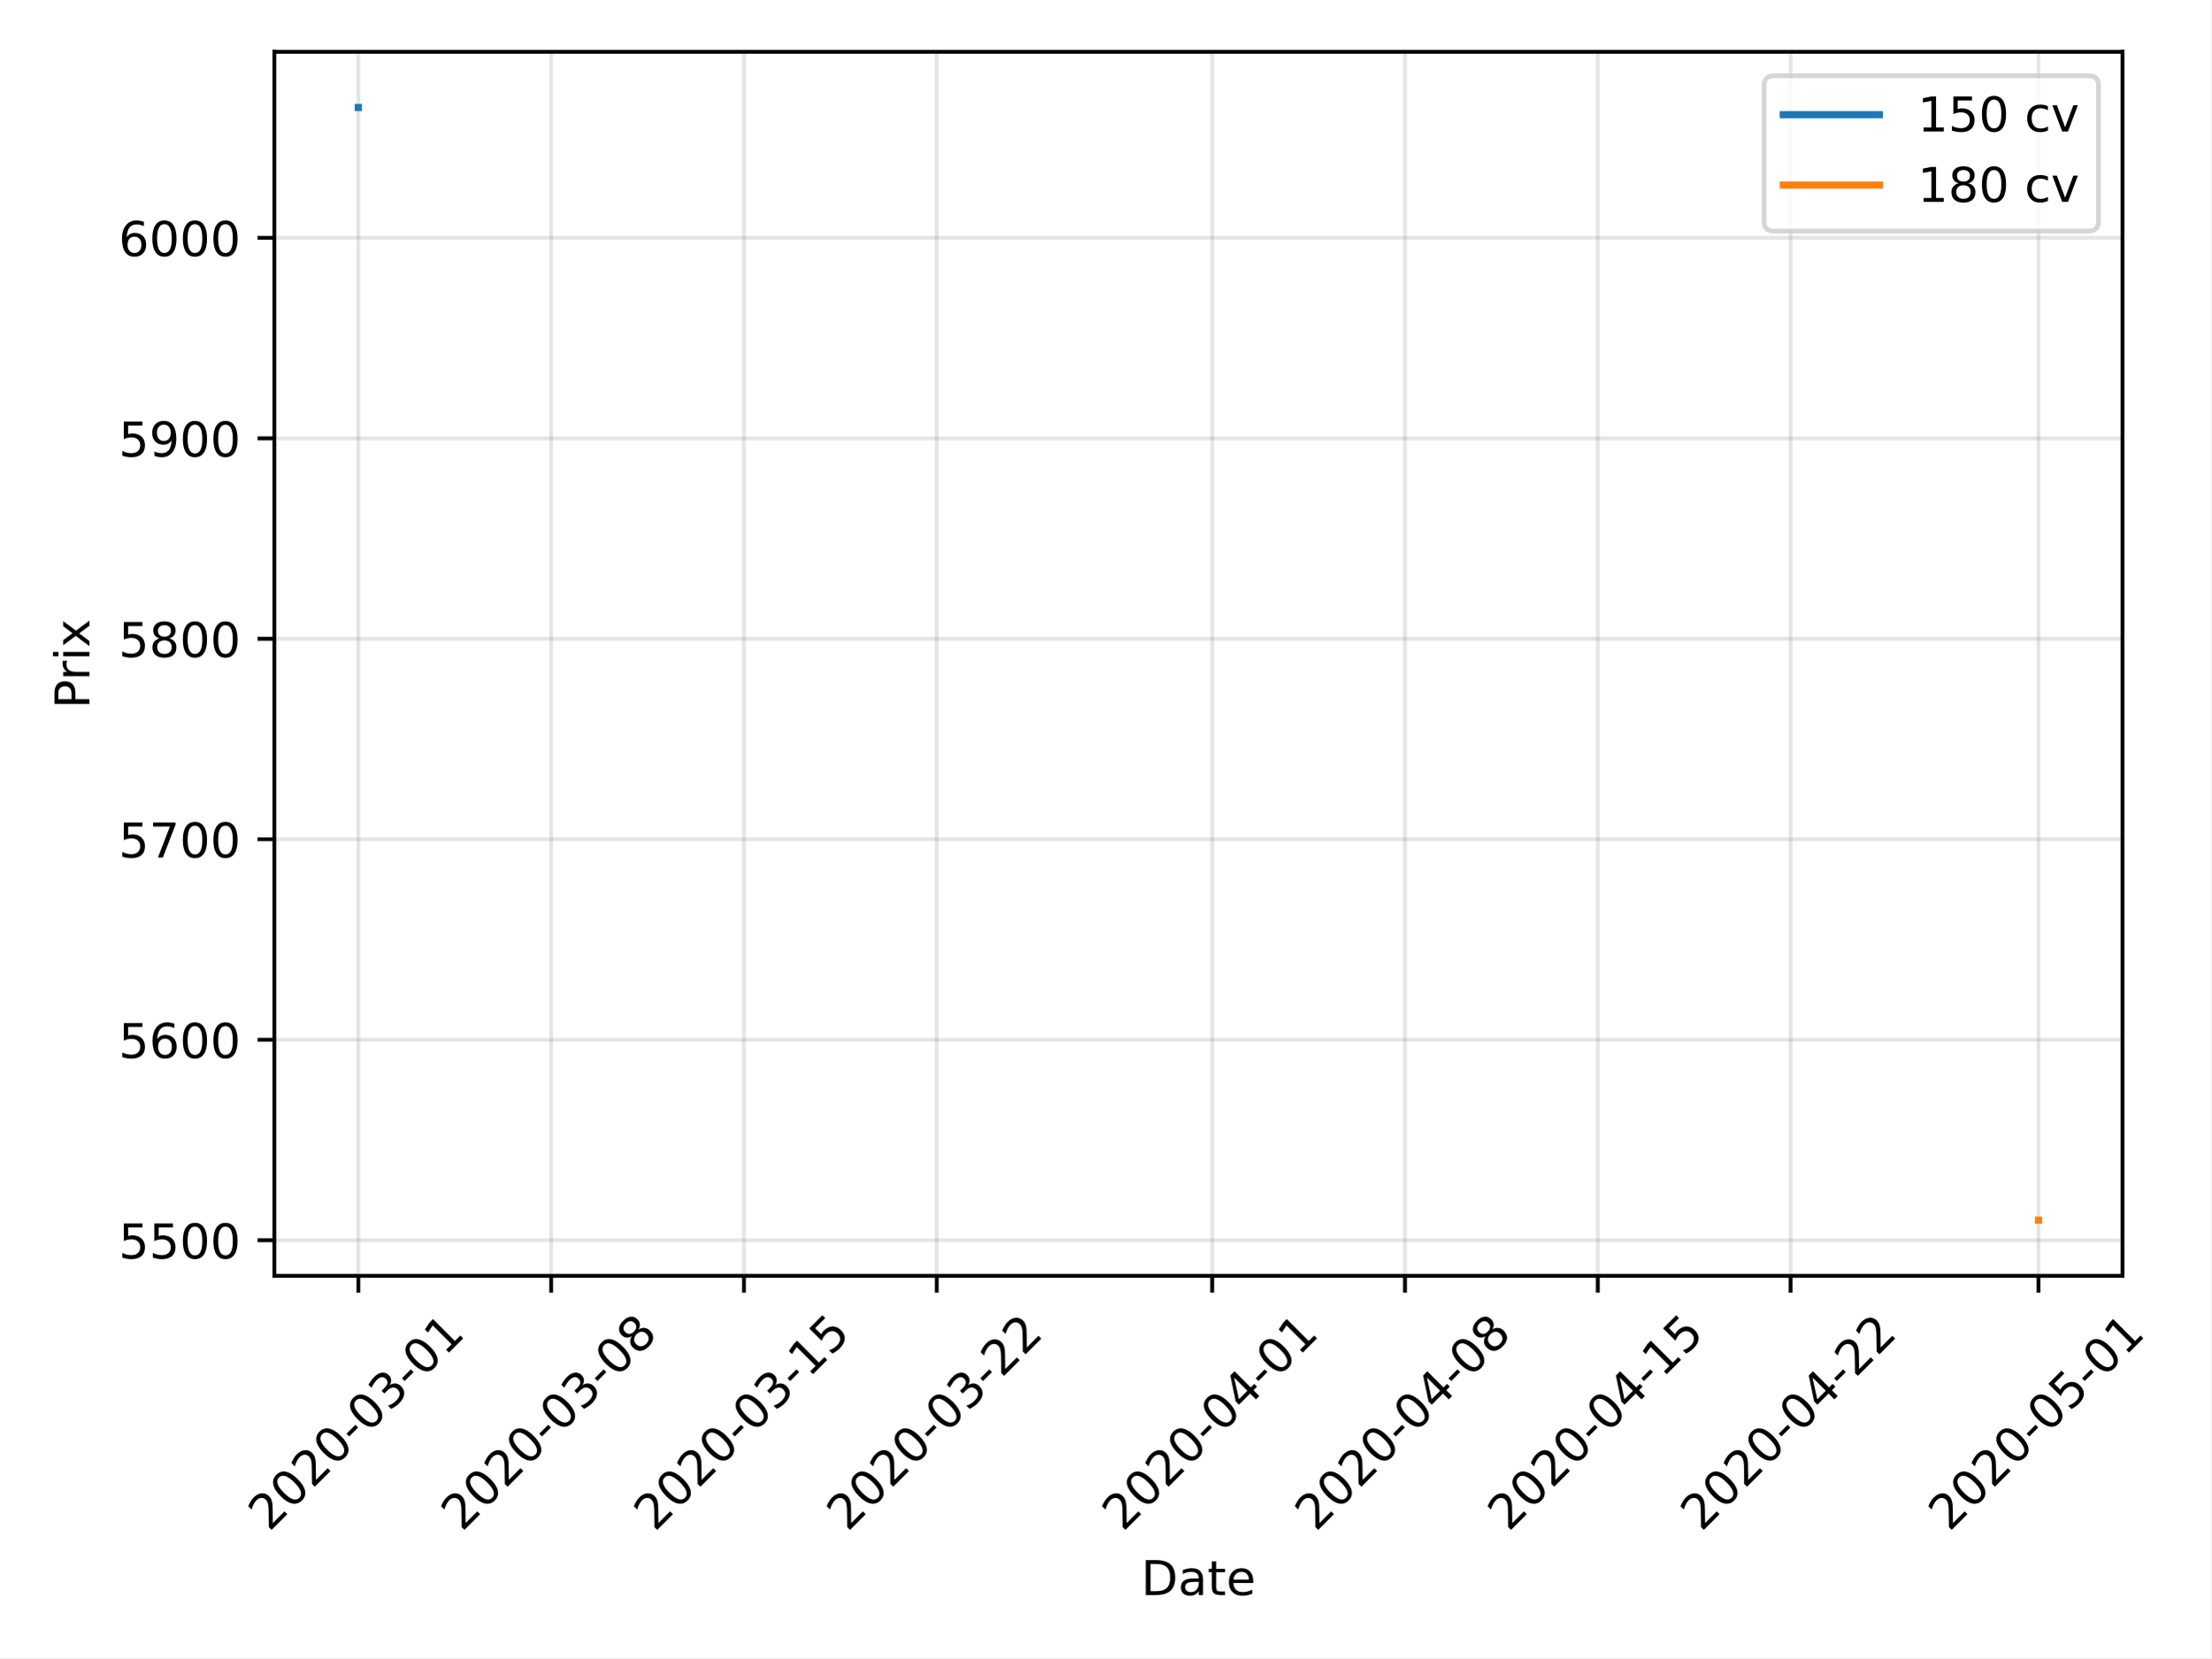
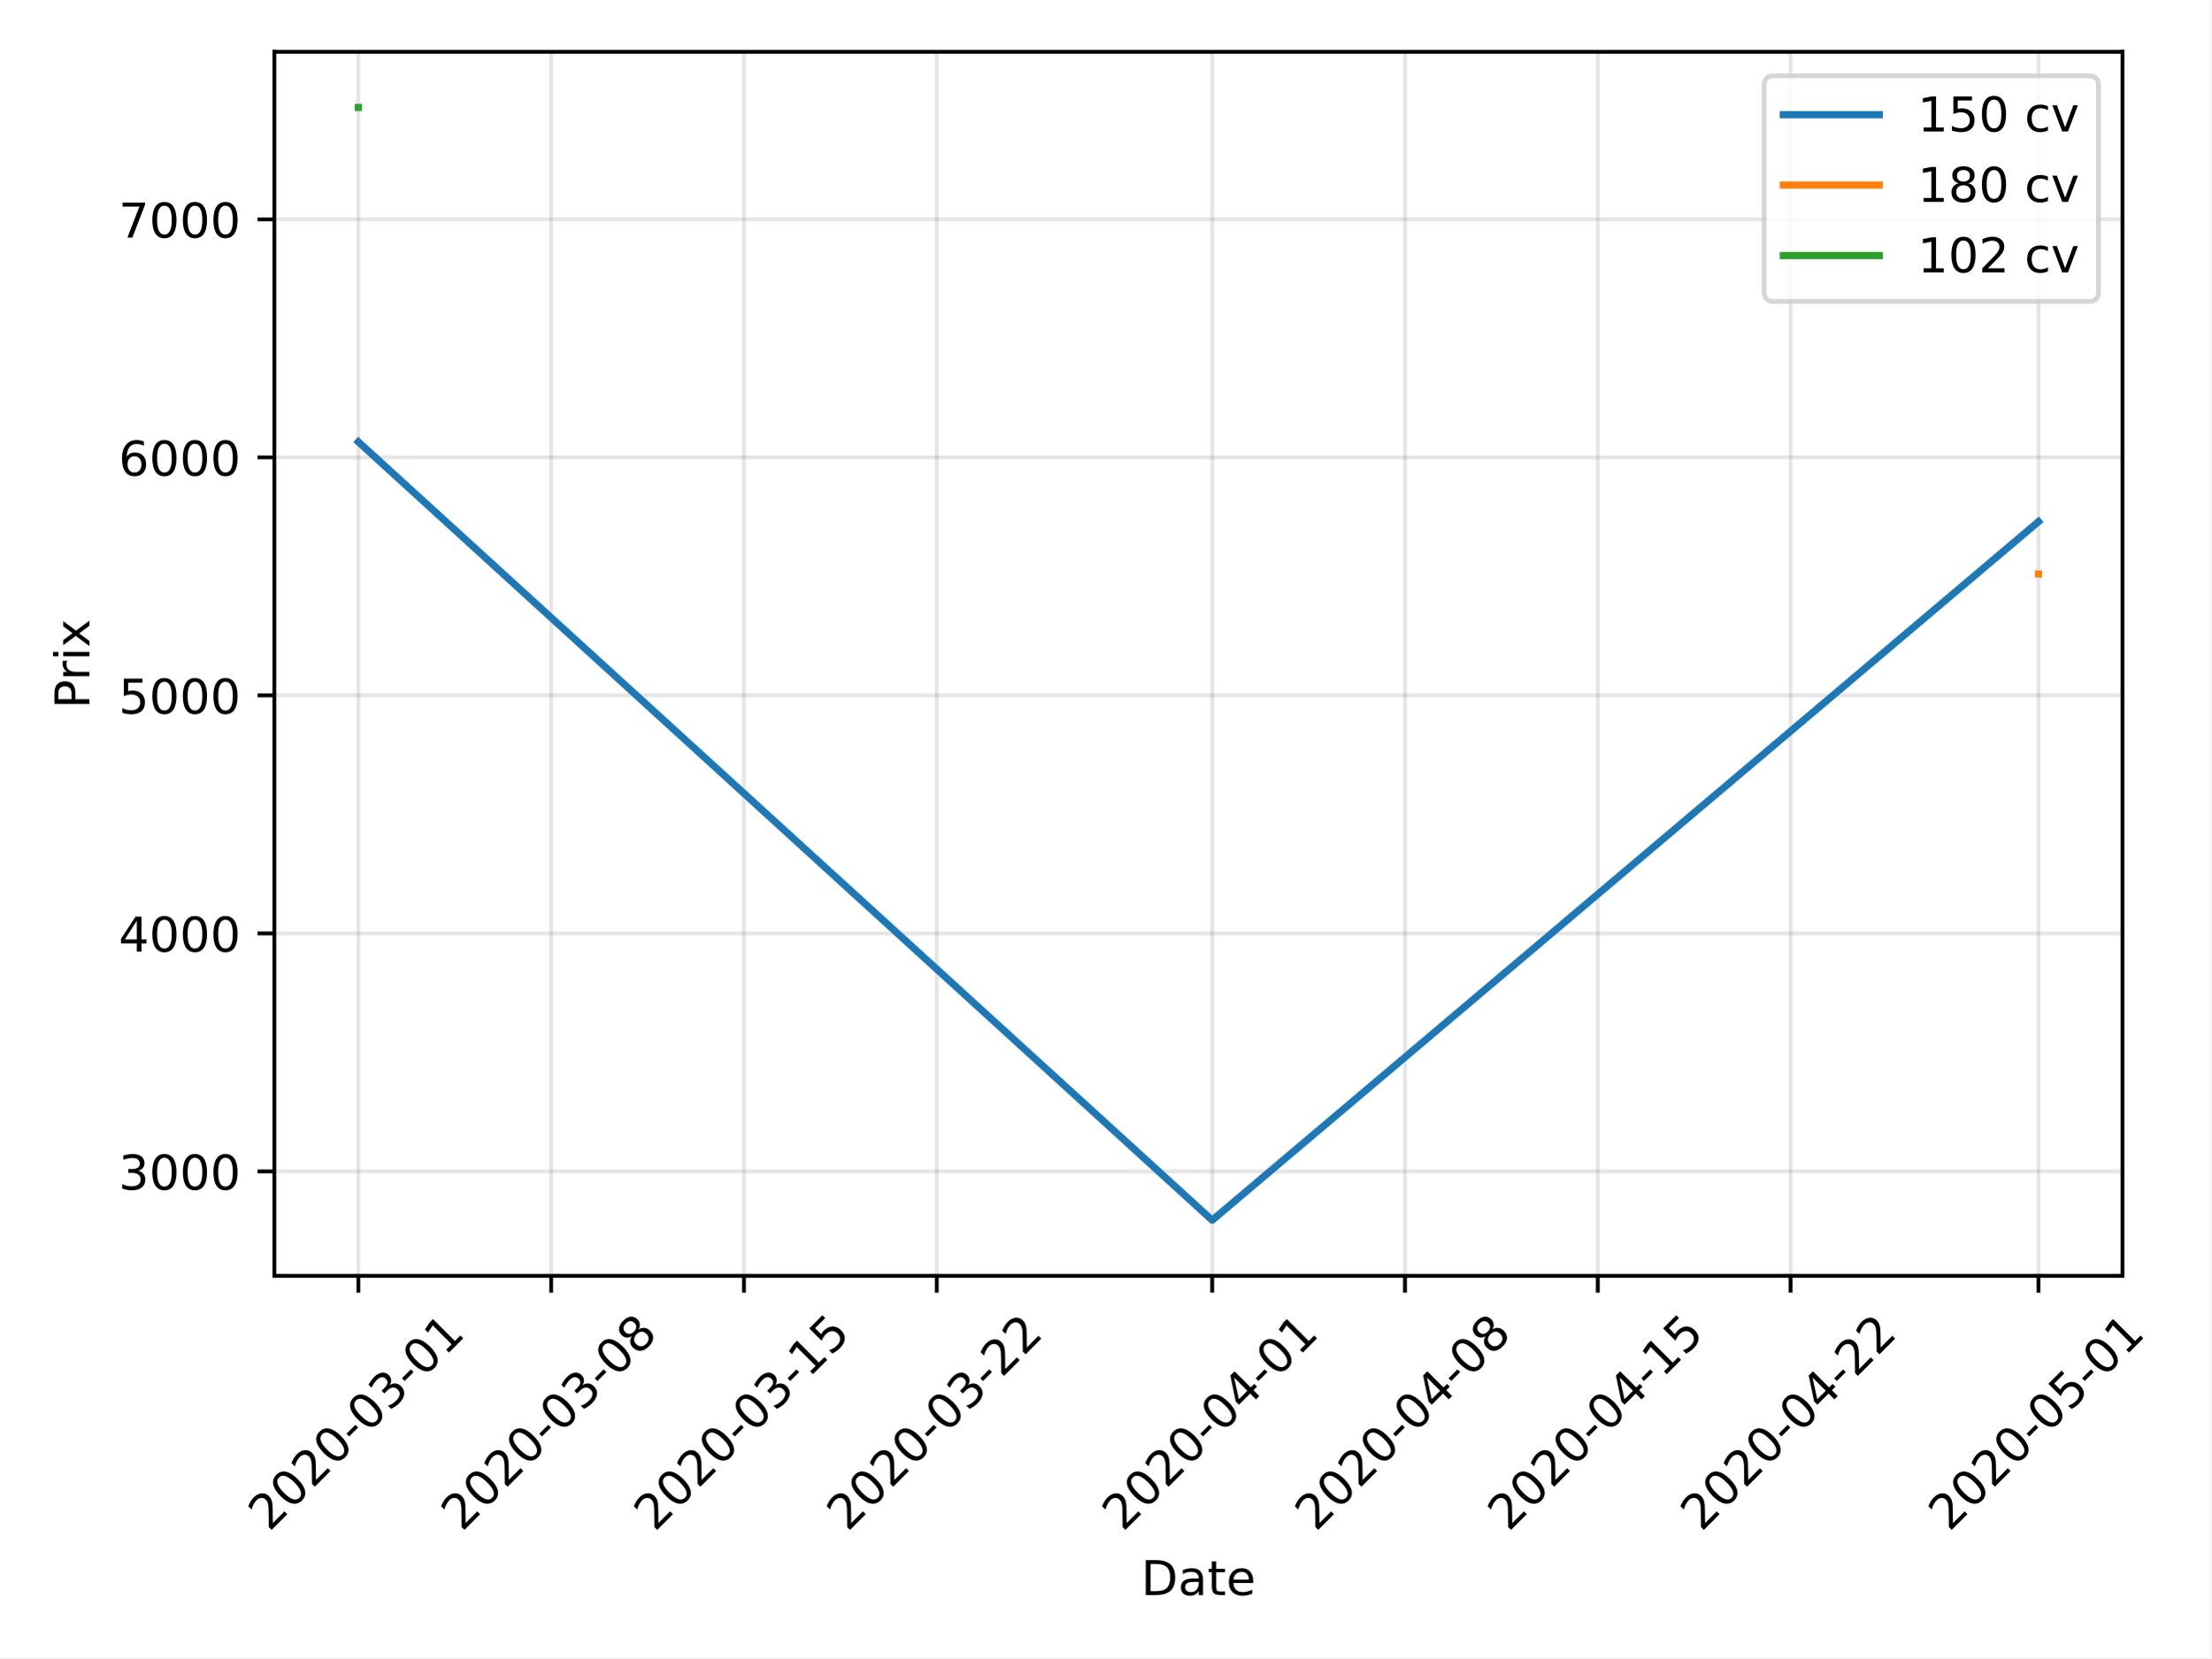
<svg xmlns="http://www.w3.org/2000/svg" xmlns:xlink="http://www.w3.org/1999/xlink" height="345.6pt" version="1.1" viewBox="0 0 460.8 345.6" width="460.8pt">
  <defs>
    <style type="text/css">
*{stroke-linecap:butt;stroke-linejoin:round;}
  </style>
  </defs>
  <g id="figure_1">
    <g id="patch_1">
      <path d="M 0 345.6  L 460.8 345.6  L 460.8 0  L 0 0  z " style="fill:#ffffff;" />
    </g>
    <g id="axes_1">
      <g id="patch_2">
        <path d="M 57.17 265.927  L 442.336 265.927  L 442.336 10.8  L 57.17 10.8  z " style="fill:#ffffff;" />
      </g>
      <g id="matplotlib.axis_1">
        <g id="xtick_1">
          <g id="line2d_1">
-             <path clip-path="url(#p9e6b0f7e8f)" d="M 74.678 265.927  L 74.678 10.8  " style="fill:none;stroke:#808080;stroke-linecap:square;stroke-opacity:0.2;stroke-width:0.8;" />
+             <path clip-path="url(#p65cd83d969)" d="M 74.678 265.927  L 74.678 10.8  " style="fill:none;stroke:#808080;stroke-linecap:square;stroke-opacity:0.2;stroke-width:0.8;" />
          </g>
          <g id="line2d_2">
            <defs>
-               <path d="M 0 0  L 0 3.5  " id="m4d57f4033e" style="stroke:#000000;stroke-width:0.8;" />
-             </defs>
-             <g>
-               <use style="stroke:#000000;stroke-width:0.8;" x="74.678" xlink:href="#m4d57f4033e" y="265.927" />
+               <path d="M 0 0  L 0 3.5  " id="m00dbd70e28" style="stroke:#000000;stroke-width:0.8;" />
+             </defs>
+             <g>
+               <use style="stroke:#000000;stroke-width:0.8;" x="74.678" xlink:href="#m00dbd70e28" y="265.927" />
            </g>
          </g>
          <g id="text_1">
            <defs>
              <path d="M 19.188 8.297  L 53.609 8.297  L 53.609 0  L 7.328 0  L 7.328 8.297  Q 12.938 14.109 22.625 23.891  Q 32.328 33.688 34.812 36.531  Q 39.547 41.844 41.422 45.531  Q 43.312 49.219 43.312 52.781  Q 43.312 58.594 39.234 62.25  Q 35.156 65.922 28.609 65.922  Q 23.969 65.922 18.812 64.312  Q 13.672 62.703 7.812 59.422  L 7.812 69.391  Q 13.766 71.781 18.938 73  Q 24.125 74.219 28.422 74.219  Q 39.75 74.219 46.484 68.547  Q 53.219 62.891 53.219 53.422  Q 53.219 48.922 51.531 44.891  Q 49.859 40.875 45.406 35.406  Q 44.188 33.984 37.641 27.219  Q 31.109 20.453 19.188 8.297  z " id="DejaVuSans-50" />
              <path d="M 31.781 66.406  Q 24.172 66.406 20.328 58.906  Q 16.5 51.422 16.5 36.375  Q 16.5 21.391 20.328 13.891  Q 24.172 6.391 31.781 6.391  Q 39.453 6.391 43.281 13.891  Q 47.125 21.391 47.125 36.375  Q 47.125 51.422 43.281 58.906  Q 39.453 66.406 31.781 66.406  z M 31.781 74.219  Q 44.047 74.219 50.516 64.516  Q 56.984 54.828 56.984 36.375  Q 56.984 17.969 50.516 8.266  Q 44.047 -1.422 31.781 -1.422  Q 19.531 -1.422 13.062 8.266  Q 6.594 17.969 6.594 36.375  Q 6.594 54.828 13.062 64.516  Q 19.531 74.219 31.781 74.219  z " id="DejaVuSans-48" />
              <path d="M 4.891 31.391  L 31.203 31.391  L 31.203 23.391  L 4.891 23.391  z " id="DejaVuSans-45" />
              <path d="M 40.578 39.312  Q 47.656 37.797 51.625 33  Q 55.609 28.219 55.609 21.188  Q 55.609 10.406 48.188 4.484  Q 40.766 -1.422 27.094 -1.422  Q 22.516 -1.422 17.656 -0.516  Q 12.797 0.391 7.625 2.203  L 7.625 11.719  Q 11.719 9.328 16.594 8.109  Q 21.484 6.891 26.812 6.891  Q 36.078 6.891 40.938 10.547  Q 45.797 14.203 45.797 21.188  Q 45.797 27.641 41.281 31.266  Q 36.766 34.906 28.719 34.906  L 20.219 34.906  L 20.219 43.016  L 29.109 43.016  Q 36.375 43.016 40.234 45.922  Q 44.094 48.828 44.094 54.297  Q 44.094 59.906 40.109 62.906  Q 36.141 65.922 28.719 65.922  Q 24.656 65.922 20.016 65.031  Q 15.375 64.156 9.812 62.312  L 9.812 71.094  Q 15.438 72.656 20.344 73.438  Q 25.25 74.219 29.594 74.219  Q 40.828 74.219 47.359 69.109  Q 53.906 64.016 53.906 55.328  Q 53.906 49.266 50.438 45.094  Q 46.969 40.922 40.578 39.312  z " id="DejaVuSans-51" />
              <path d="M 12.406 8.297  L 28.516 8.297  L 28.516 63.922  L 10.984 60.406  L 10.984 69.391  L 28.422 72.906  L 38.281 72.906  L 38.281 8.297  L 54.391 8.297  L 54.391 0  L 12.406 0  z " id="DejaVuSans-49" />
            </defs>
            <g transform="translate(56.08174 319.3935)rotate(-45)scale(0.1 -0.1)">
              <use xlink:href="#DejaVuSans-50" />
              <use x="63.623" xlink:href="#DejaVuSans-48" />
              <use x="127.246" xlink:href="#DejaVuSans-50" />
              <use x="190.869" xlink:href="#DejaVuSans-48" />
              <use x="254.492" xlink:href="#DejaVuSans-45" />
              <use x="290.576" xlink:href="#DejaVuSans-48" />
              <use x="354.199" xlink:href="#DejaVuSans-51" />
              <use x="417.822" xlink:href="#DejaVuSans-45" />
              <use x="453.906" xlink:href="#DejaVuSans-48" />
              <use x="517.529" xlink:href="#DejaVuSans-49" />
            </g>
          </g>
        </g>
        <g id="xtick_2">
          <g id="line2d_3">
-             <path clip-path="url(#p9e6b0f7e8f)" d="M 114.859 265.927  L 114.859 10.8  " style="fill:none;stroke:#808080;stroke-linecap:square;stroke-opacity:0.2;stroke-width:0.8;" />
+             <path clip-path="url(#p65cd83d969)" d="M 114.859 265.927  L 114.859 10.8  " style="fill:none;stroke:#808080;stroke-linecap:square;stroke-opacity:0.2;stroke-width:0.8;" />
          </g>
          <g id="line2d_4">
            <g>
-               <use style="stroke:#000000;stroke-width:0.8;" x="114.859" xlink:href="#m4d57f4033e" y="265.927" />
+               <use style="stroke:#000000;stroke-width:0.8;" x="114.859" xlink:href="#m00dbd70e28" y="265.927" />
            </g>
          </g>
          <g id="text_2">
            <defs>
              <path d="M 31.781 34.625  Q 24.75 34.625 20.719 30.859  Q 16.703 27.094 16.703 20.516  Q 16.703 13.922 20.719 10.156  Q 24.75 6.391 31.781 6.391  Q 38.812 6.391 42.859 10.172  Q 46.922 13.969 46.922 20.516  Q 46.922 27.094 42.891 30.859  Q 38.875 34.625 31.781 34.625  z M 21.922 38.812  Q 15.578 40.375 12.031 44.719  Q 8.5 49.078 8.5 55.328  Q 8.5 64.062 14.719 69.141  Q 20.953 74.219 31.781 74.219  Q 42.672 74.219 48.875 69.141  Q 55.078 64.062 55.078 55.328  Q 55.078 49.078 51.531 44.719  Q 48 40.375 41.703 38.812  Q 48.828 37.156 52.797 32.312  Q 56.781 27.484 56.781 20.516  Q 56.781 9.906 50.312 4.234  Q 43.844 -1.422 31.781 -1.422  Q 19.734 -1.422 13.25 4.234  Q 6.781 9.906 6.781 20.516  Q 6.781 27.484 10.781 32.312  Q 14.797 37.156 21.922 38.812  z M 18.312 54.391  Q 18.312 48.734 21.844 45.562  Q 25.391 42.391 31.781 42.391  Q 38.141 42.391 41.719 45.562  Q 45.312 48.734 45.312 54.391  Q 45.312 60.062 41.719 63.234  Q 38.141 66.406 31.781 66.406  Q 25.391 66.406 21.844 63.234  Q 18.312 60.062 18.312 54.391  z " id="DejaVuSans-56" />
            </defs>
            <g transform="translate(96.263 319.3935)rotate(-45)scale(0.1 -0.1)">
              <use xlink:href="#DejaVuSans-50" />
              <use x="63.623" xlink:href="#DejaVuSans-48" />
              <use x="127.246" xlink:href="#DejaVuSans-50" />
              <use x="190.869" xlink:href="#DejaVuSans-48" />
              <use x="254.492" xlink:href="#DejaVuSans-45" />
              <use x="290.576" xlink:href="#DejaVuSans-48" />
              <use x="354.199" xlink:href="#DejaVuSans-51" />
              <use x="417.822" xlink:href="#DejaVuSans-45" />
              <use x="453.906" xlink:href="#DejaVuSans-48" />
              <use x="517.529" xlink:href="#DejaVuSans-56" />
            </g>
          </g>
        </g>
        <g id="xtick_3">
          <g id="line2d_5">
-             <path clip-path="url(#p9e6b0f7e8f)" d="M 155.04 265.927  L 155.04 10.8  " style="fill:none;stroke:#808080;stroke-linecap:square;stroke-opacity:0.2;stroke-width:0.8;" />
+             <path clip-path="url(#p65cd83d969)" d="M 155.04 265.927  L 155.04 10.8  " style="fill:none;stroke:#808080;stroke-linecap:square;stroke-opacity:0.2;stroke-width:0.8;" />
          </g>
          <g id="line2d_6">
            <g>
-               <use style="stroke:#000000;stroke-width:0.8;" x="155.04" xlink:href="#m4d57f4033e" y="265.927" />
+               <use style="stroke:#000000;stroke-width:0.8;" x="155.04" xlink:href="#m00dbd70e28" y="265.927" />
            </g>
          </g>
          <g id="text_3">
            <defs>
              <path d="M 10.797 72.906  L 49.516 72.906  L 49.516 64.594  L 19.828 64.594  L 19.828 46.734  Q 21.969 47.469 24.109 47.828  Q 26.266 48.188 28.422 48.188  Q 40.625 48.188 47.75 41.5  Q 54.891 34.812 54.891 23.391  Q 54.891 11.625 47.562 5.094  Q 40.234 -1.422 26.906 -1.422  Q 22.312 -1.422 17.547 -0.641  Q 12.797 0.141 7.719 1.703  L 7.719 11.625  Q 12.109 9.234 16.797 8.062  Q 21.484 6.891 26.703 6.891  Q 35.156 6.891 40.078 11.328  Q 45.016 15.766 45.016 23.391  Q 45.016 31 40.078 35.438  Q 35.156 39.891 26.703 39.891  Q 22.75 39.891 18.812 39.016  Q 14.891 38.141 10.797 36.281  z " id="DejaVuSans-53" />
            </defs>
            <g transform="translate(136.4443 319.3935)rotate(-45)scale(0.1 -0.1)">
              <use xlink:href="#DejaVuSans-50" />
              <use x="63.623" xlink:href="#DejaVuSans-48" />
              <use x="127.246" xlink:href="#DejaVuSans-50" />
              <use x="190.869" xlink:href="#DejaVuSans-48" />
              <use x="254.492" xlink:href="#DejaVuSans-45" />
              <use x="290.576" xlink:href="#DejaVuSans-48" />
              <use x="354.199" xlink:href="#DejaVuSans-51" />
              <use x="417.822" xlink:href="#DejaVuSans-45" />
              <use x="453.906" xlink:href="#DejaVuSans-49" />
              <use x="517.529" xlink:href="#DejaVuSans-53" />
            </g>
          </g>
        </g>
        <g id="xtick_4">
          <g id="line2d_7">
-             <path clip-path="url(#p9e6b0f7e8f)" d="M 195.221 265.927  L 195.221 10.8  " style="fill:none;stroke:#808080;stroke-linecap:square;stroke-opacity:0.2;stroke-width:0.8;" />
+             <path clip-path="url(#p65cd83d969)" d="M 195.221 265.927  L 195.221 10.8  " style="fill:none;stroke:#808080;stroke-linecap:square;stroke-opacity:0.2;stroke-width:0.8;" />
          </g>
          <g id="line2d_8">
            <g>
-               <use style="stroke:#000000;stroke-width:0.8;" x="195.221" xlink:href="#m4d57f4033e" y="265.927" />
+               <use style="stroke:#000000;stroke-width:0.8;" x="195.221" xlink:href="#m00dbd70e28" y="265.927" />
            </g>
          </g>
          <g id="text_4">
            <g transform="translate(176.6255 319.3935)rotate(-45)scale(0.1 -0.1)">
              <use xlink:href="#DejaVuSans-50" />
              <use x="63.623" xlink:href="#DejaVuSans-48" />
              <use x="127.246" xlink:href="#DejaVuSans-50" />
              <use x="190.869" xlink:href="#DejaVuSans-48" />
              <use x="254.492" xlink:href="#DejaVuSans-45" />
              <use x="290.576" xlink:href="#DejaVuSans-48" />
              <use x="354.199" xlink:href="#DejaVuSans-51" />
              <use x="417.822" xlink:href="#DejaVuSans-45" />
              <use x="453.906" xlink:href="#DejaVuSans-50" />
              <use x="517.529" xlink:href="#DejaVuSans-50" />
            </g>
          </g>
        </g>
        <g id="xtick_5">
          <g id="line2d_9">
-             <path clip-path="url(#p9e6b0f7e8f)" d="M 252.623 265.927  L 252.623 10.8  " style="fill:none;stroke:#808080;stroke-linecap:square;stroke-opacity:0.2;stroke-width:0.8;" />
+             <path clip-path="url(#p65cd83d969)" d="M 252.623 265.927  L 252.623 10.8  " style="fill:none;stroke:#808080;stroke-linecap:square;stroke-opacity:0.2;stroke-width:0.8;" />
          </g>
          <g id="line2d_10">
            <g>
-               <use style="stroke:#000000;stroke-width:0.8;" x="252.623" xlink:href="#m4d57f4033e" y="265.927" />
+               <use style="stroke:#000000;stroke-width:0.8;" x="252.623" xlink:href="#m00dbd70e28" y="265.927" />
            </g>
          </g>
          <g id="text_5">
            <defs>
              <path d="M 37.797 64.312  L 12.891 25.391  L 37.797 25.391  z M 35.203 72.906  L 47.609 72.906  L 47.609 25.391  L 58.016 25.391  L 58.016 17.188  L 47.609 17.188  L 47.609 0  L 37.797 0  L 37.797 17.188  L 4.891 17.188  L 4.891 26.703  z " id="DejaVuSans-52" />
            </defs>
            <g transform="translate(234.0273 319.3935)rotate(-45)scale(0.1 -0.1)">
              <use xlink:href="#DejaVuSans-50" />
              <use x="63.623" xlink:href="#DejaVuSans-48" />
              <use x="127.246" xlink:href="#DejaVuSans-50" />
              <use x="190.869" xlink:href="#DejaVuSans-48" />
              <use x="254.492" xlink:href="#DejaVuSans-45" />
              <use x="290.576" xlink:href="#DejaVuSans-48" />
              <use x="354.199" xlink:href="#DejaVuSans-52" />
              <use x="417.822" xlink:href="#DejaVuSans-45" />
              <use x="453.906" xlink:href="#DejaVuSans-48" />
              <use x="517.529" xlink:href="#DejaVuSans-49" />
            </g>
          </g>
        </g>
        <g id="xtick_6">
          <g id="line2d_11">
-             <path clip-path="url(#p9e6b0f7e8f)" d="M 292.804 265.927  L 292.804 10.8  " style="fill:none;stroke:#808080;stroke-linecap:square;stroke-opacity:0.2;stroke-width:0.8;" />
+             <path clip-path="url(#p65cd83d969)" d="M 292.804 265.927  L 292.804 10.8  " style="fill:none;stroke:#808080;stroke-linecap:square;stroke-opacity:0.2;stroke-width:0.8;" />
          </g>
          <g id="line2d_12">
            <g>
-               <use style="stroke:#000000;stroke-width:0.8;" x="292.804" xlink:href="#m4d57f4033e" y="265.927" />
+               <use style="stroke:#000000;stroke-width:0.8;" x="292.804" xlink:href="#m00dbd70e28" y="265.927" />
            </g>
          </g>
          <g id="text_6">
            <g transform="translate(274.2086 319.3935)rotate(-45)scale(0.1 -0.1)">
              <use xlink:href="#DejaVuSans-50" />
              <use x="63.623" xlink:href="#DejaVuSans-48" />
              <use x="127.246" xlink:href="#DejaVuSans-50" />
              <use x="190.869" xlink:href="#DejaVuSans-48" />
              <use x="254.492" xlink:href="#DejaVuSans-45" />
              <use x="290.576" xlink:href="#DejaVuSans-48" />
              <use x="354.199" xlink:href="#DejaVuSans-52" />
              <use x="417.822" xlink:href="#DejaVuSans-45" />
              <use x="453.906" xlink:href="#DejaVuSans-48" />
              <use x="517.529" xlink:href="#DejaVuSans-56" />
            </g>
          </g>
        </g>
        <g id="xtick_7">
          <g id="line2d_13">
-             <path clip-path="url(#p9e6b0f7e8f)" d="M 332.986 265.927  L 332.986 10.8  " style="fill:none;stroke:#808080;stroke-linecap:square;stroke-opacity:0.2;stroke-width:0.8;" />
+             <path clip-path="url(#p65cd83d969)" d="M 332.986 265.927  L 332.986 10.8  " style="fill:none;stroke:#808080;stroke-linecap:square;stroke-opacity:0.2;stroke-width:0.8;" />
          </g>
          <g id="line2d_14">
            <g>
-               <use style="stroke:#000000;stroke-width:0.8;" x="332.986" xlink:href="#m4d57f4033e" y="265.927" />
+               <use style="stroke:#000000;stroke-width:0.8;" x="332.986" xlink:href="#m00dbd70e28" y="265.927" />
            </g>
          </g>
          <g id="text_7">
            <g transform="translate(314.3898 319.3935)rotate(-45)scale(0.1 -0.1)">
              <use xlink:href="#DejaVuSans-50" />
              <use x="63.623" xlink:href="#DejaVuSans-48" />
              <use x="127.246" xlink:href="#DejaVuSans-50" />
              <use x="190.869" xlink:href="#DejaVuSans-48" />
              <use x="254.492" xlink:href="#DejaVuSans-45" />
              <use x="290.576" xlink:href="#DejaVuSans-48" />
              <use x="354.199" xlink:href="#DejaVuSans-52" />
              <use x="417.822" xlink:href="#DejaVuSans-45" />
              <use x="453.906" xlink:href="#DejaVuSans-49" />
              <use x="517.529" xlink:href="#DejaVuSans-53" />
            </g>
          </g>
        </g>
        <g id="xtick_8">
          <g id="line2d_15">
-             <path clip-path="url(#p9e6b0f7e8f)" d="M 373.167 265.927  L 373.167 10.8  " style="fill:none;stroke:#808080;stroke-linecap:square;stroke-opacity:0.2;stroke-width:0.8;" />
+             <path clip-path="url(#p65cd83d969)" d="M 373.167 265.927  L 373.167 10.8  " style="fill:none;stroke:#808080;stroke-linecap:square;stroke-opacity:0.2;stroke-width:0.8;" />
          </g>
          <g id="line2d_16">
            <g>
-               <use style="stroke:#000000;stroke-width:0.8;" x="373.167" xlink:href="#m4d57f4033e" y="265.927" />
+               <use style="stroke:#000000;stroke-width:0.8;" x="373.167" xlink:href="#m00dbd70e28" y="265.927" />
            </g>
          </g>
          <g id="text_8">
            <g transform="translate(354.5711 319.3935)rotate(-45)scale(0.1 -0.1)">
              <use xlink:href="#DejaVuSans-50" />
              <use x="63.623" xlink:href="#DejaVuSans-48" />
              <use x="127.246" xlink:href="#DejaVuSans-50" />
              <use x="190.869" xlink:href="#DejaVuSans-48" />
              <use x="254.492" xlink:href="#DejaVuSans-45" />
              <use x="290.576" xlink:href="#DejaVuSans-48" />
              <use x="354.199" xlink:href="#DejaVuSans-52" />
              <use x="417.822" xlink:href="#DejaVuSans-45" />
              <use x="453.906" xlink:href="#DejaVuSans-50" />
              <use x="517.529" xlink:href="#DejaVuSans-50" />
            </g>
          </g>
        </g>
        <g id="xtick_9">
          <g id="line2d_17">
-             <path clip-path="url(#p9e6b0f7e8f)" d="M 424.829 265.927  L 424.829 10.8  " style="fill:none;stroke:#808080;stroke-linecap:square;stroke-opacity:0.2;stroke-width:0.8;" />
+             <path clip-path="url(#p65cd83d969)" d="M 424.829 265.927  L 424.829 10.8  " style="fill:none;stroke:#808080;stroke-linecap:square;stroke-opacity:0.2;stroke-width:0.8;" />
          </g>
          <g id="line2d_18">
            <g>
-               <use style="stroke:#000000;stroke-width:0.8;" x="424.829" xlink:href="#m4d57f4033e" y="265.927" />
+               <use style="stroke:#000000;stroke-width:0.8;" x="424.829" xlink:href="#m00dbd70e28" y="265.927" />
            </g>
          </g>
          <g id="text_9">
            <g transform="translate(406.2327 319.3935)rotate(-45)scale(0.1 -0.1)">
              <use xlink:href="#DejaVuSans-50" />
              <use x="63.623" xlink:href="#DejaVuSans-48" />
              <use x="127.246" xlink:href="#DejaVuSans-50" />
              <use x="190.869" xlink:href="#DejaVuSans-48" />
              <use x="254.492" xlink:href="#DejaVuSans-45" />
              <use x="290.576" xlink:href="#DejaVuSans-48" />
              <use x="354.199" xlink:href="#DejaVuSans-53" />
              <use x="417.822" xlink:href="#DejaVuSans-45" />
              <use x="453.906" xlink:href="#DejaVuSans-48" />
              <use x="517.529" xlink:href="#DejaVuSans-49" />
            </g>
          </g>
        </g>
        <g id="text_10">
          <defs>
            <path d="M 19.672 64.797  L 19.672 8.109  L 31.594 8.109  Q 46.688 8.109 53.688 14.938  Q 60.688 21.781 60.688 36.531  Q 60.688 51.172 53.688 57.984  Q 46.688 64.797 31.594 64.797  z M 9.812 72.906  L 30.078 72.906  Q 51.266 72.906 61.172 64.094  Q 71.094 55.281 71.094 36.531  Q 71.094 17.672 61.125 8.828  Q 51.172 0 30.078 0  L 9.812 0  z " id="DejaVuSans-68" />
            <path d="M 34.281 27.484  Q 23.391 27.484 19.188 25  Q 14.984 22.516 14.984 16.5  Q 14.984 11.719 18.141 8.906  Q 21.297 6.109 26.703 6.109  Q 34.188 6.109 38.703 11.406  Q 43.219 16.703 43.219 25.484  L 43.219 27.484  z M 52.203 31.203  L 52.203 0  L 43.219 0  L 43.219 8.297  Q 40.141 3.328 35.547 0.953  Q 30.953 -1.422 24.312 -1.422  Q 15.922 -1.422 10.953 3.297  Q 6 8.016 6 15.922  Q 6 25.141 12.172 29.828  Q 18.359 34.516 30.609 34.516  L 43.219 34.516  L 43.219 35.406  Q 43.219 41.609 39.141 45  Q 35.062 48.391 27.688 48.391  Q 23 48.391 18.547 47.266  Q 14.109 46.141 10.016 43.891  L 10.016 52.203  Q 14.938 54.109 19.578 55.047  Q 24.219 56 28.609 56  Q 40.484 56 46.344 49.844  Q 52.203 43.703 52.203 31.203  z " id="DejaVuSans-97" />
            <path d="M 18.312 70.219  L 18.312 54.688  L 36.812 54.688  L 36.812 47.703  L 18.312 47.703  L 18.312 18.016  Q 18.312 11.328 20.141 9.422  Q 21.969 7.516 27.594 7.516  L 36.812 7.516  L 36.812 0  L 27.594 0  Q 17.188 0 13.234 3.875  Q 9.281 7.766 9.281 18.016  L 9.281 47.703  L 2.688 47.703  L 2.688 54.688  L 9.281 54.688  L 9.281 70.219  z " id="DejaVuSans-116" />
            <path d="M 56.203 29.594  L 56.203 25.203  L 14.891 25.203  Q 15.484 15.922 20.484 11.062  Q 25.484 6.203 34.422 6.203  Q 39.594 6.203 44.453 7.469  Q 49.312 8.734 54.109 11.281  L 54.109 2.781  Q 49.266 0.734 44.188 -0.344  Q 39.109 -1.422 33.891 -1.422  Q 20.797 -1.422 13.156 6.188  Q 5.516 13.812 5.516 26.812  Q 5.516 40.234 12.766 48.109  Q 20.016 56 32.328 56  Q 43.359 56 49.781 48.891  Q 56.203 41.797 56.203 29.594  z M 47.219 32.234  Q 47.125 39.594 43.094 43.984  Q 39.062 48.391 32.422 48.391  Q 24.906 48.391 20.391 44.141  Q 15.875 39.891 15.188 32.172  z " id="DejaVuSans-101" />
          </defs>
          <g transform="translate(237.8022 332.4625)scale(0.1 -0.1)">
            <use xlink:href="#DejaVuSans-68" />
            <use x="77.002" xlink:href="#DejaVuSans-97" />
            <use x="138.281" xlink:href="#DejaVuSans-116" />
            <use x="177.49" xlink:href="#DejaVuSans-101" />
          </g>
        </g>
      </g>
      <g id="matplotlib.axis_2">
        <g id="ytick_1">
          <g id="line2d_19">
-             <path clip-path="url(#p9e6b0f7e8f)" d="M 57.17 258.509  L 442.336 258.509  " style="fill:none;stroke:#808080;stroke-linecap:square;stroke-opacity:0.2;stroke-width:0.8;" />
+             <path clip-path="url(#p65cd83d969)" d="M 57.17 244.16  L 442.336 244.16  " style="fill:none;stroke:#808080;stroke-linecap:square;stroke-opacity:0.2;stroke-width:0.8;" />
          </g>
          <g id="line2d_20">
            <defs>
-               <path d="M 0 0  L -3.5 0  " id="macfea496e8" style="stroke:#000000;stroke-width:0.8;" />
-             </defs>
-             <g>
-               <use style="stroke:#000000;stroke-width:0.8;" x="57.17" xlink:href="#macfea496e8" y="258.509" />
+               <path d="M 0 0  L -3.5 0  " id="m8849ea629e" style="stroke:#000000;stroke-width:0.8;" />
+             </defs>
+             <g>
+               <use style="stroke:#000000;stroke-width:0.8;" x="57.17" xlink:href="#m8849ea629e" y="244.16" />
            </g>
          </g>
          <g id="text_11">
-             <g transform="translate(24.72 262.3082)scale(0.1 -0.1)">
-               <use xlink:href="#DejaVuSans-53" />
-               <use x="63.623" xlink:href="#DejaVuSans-53" />
+             <g transform="translate(24.72 247.9589)scale(0.1 -0.1)">
+               <use xlink:href="#DejaVuSans-51" />
+               <use x="63.623" xlink:href="#DejaVuSans-48" />
              <use x="127.246" xlink:href="#DejaVuSans-48" />
              <use x="190.869" xlink:href="#DejaVuSans-48" />
            </g>
          </g>
        </g>
        <g id="ytick_2">
          <g id="line2d_21">
-             <path clip-path="url(#p9e6b0f7e8f)" d="M 57.17 216.719  L 442.336 216.719  " style="fill:none;stroke:#808080;stroke-linecap:square;stroke-opacity:0.2;stroke-width:0.8;" />
+             <path clip-path="url(#p65cd83d969)" d="M 57.17 194.548  L 442.336 194.548  " style="fill:none;stroke:#808080;stroke-linecap:square;stroke-opacity:0.2;stroke-width:0.8;" />
          </g>
          <g id="line2d_22">
            <g>
-               <use style="stroke:#000000;stroke-width:0.8;" x="57.17" xlink:href="#macfea496e8" y="216.719" />
+               <use style="stroke:#000000;stroke-width:0.8;" x="57.17" xlink:href="#m8849ea629e" y="194.548" />
            </g>
          </g>
          <g id="text_12">
-             <defs>
-               <path d="M 33.016 40.375  Q 26.375 40.375 22.484 35.828  Q 18.609 31.297 18.609 23.391  Q 18.609 15.531 22.484 10.953  Q 26.375 6.391 33.016 6.391  Q 39.656 6.391 43.531 10.953  Q 47.406 15.531 47.406 23.391  Q 47.406 31.297 43.531 35.828  Q 39.656 40.375 33.016 40.375  z M 52.594 71.297  L 52.594 62.312  Q 48.875 64.062 45.094 64.984  Q 41.312 65.922 37.594 65.922  Q 27.828 65.922 22.672 59.328  Q 17.531 52.734 16.797 39.406  Q 19.672 43.656 24.016 45.922  Q 28.375 48.188 33.594 48.188  Q 44.578 48.188 50.953 41.516  Q 57.328 34.859 57.328 23.391  Q 57.328 12.156 50.688 5.359  Q 44.047 -1.422 33.016 -1.422  Q 20.359 -1.422 13.672 8.266  Q 6.984 17.969 6.984 36.375  Q 6.984 53.656 15.188 63.938  Q 23.391 74.219 37.203 74.219  Q 40.922 74.219 44.703 73.484  Q 48.484 72.75 52.594 71.297  z " id="DejaVuSans-54" />
-             </defs>
-             <g transform="translate(24.72 220.5184)scale(0.1 -0.1)">
-               <use xlink:href="#DejaVuSans-53" />
-               <use x="63.623" xlink:href="#DejaVuSans-54" />
+             <g transform="translate(24.72 198.3475)scale(0.1 -0.1)">
+               <use xlink:href="#DejaVuSans-52" />
+               <use x="63.623" xlink:href="#DejaVuSans-48" />
              <use x="127.246" xlink:href="#DejaVuSans-48" />
              <use x="190.869" xlink:href="#DejaVuSans-48" />
            </g>
          </g>
        </g>
        <g id="ytick_3">
          <g id="line2d_23">
-             <path clip-path="url(#p9e6b0f7e8f)" d="M 57.17 174.929  L 442.336 174.929  " style="fill:none;stroke:#808080;stroke-linecap:square;stroke-opacity:0.2;stroke-width:0.8;" />
+             <path clip-path="url(#p65cd83d969)" d="M 57.17 144.937  L 442.336 144.937  " style="fill:none;stroke:#808080;stroke-linecap:square;stroke-opacity:0.2;stroke-width:0.8;" />
          </g>
          <g id="line2d_24">
            <g>
-               <use style="stroke:#000000;stroke-width:0.8;" x="57.17" xlink:href="#macfea496e8" y="174.929" />
+               <use style="stroke:#000000;stroke-width:0.8;" x="57.17" xlink:href="#m8849ea629e" y="144.937" />
            </g>
          </g>
          <g id="text_13">
-             <defs>
-               <path d="M 8.203 72.906  L 55.078 72.906  L 55.078 68.703  L 28.609 0  L 18.312 0  L 43.219 64.594  L 8.203 64.594  z " id="DejaVuSans-55" />
-             </defs>
-             <g transform="translate(24.72 178.7286)scale(0.1 -0.1)">
+             <g transform="translate(24.72 148.7361)scale(0.1 -0.1)">
              <use xlink:href="#DejaVuSans-53" />
-               <use x="63.623" xlink:href="#DejaVuSans-55" />
+               <use x="63.623" xlink:href="#DejaVuSans-48" />
              <use x="127.246" xlink:href="#DejaVuSans-48" />
              <use x="190.869" xlink:href="#DejaVuSans-48" />
            </g>
          </g>
        </g>
        <g id="ytick_4">
          <g id="line2d_25">
-             <path clip-path="url(#p9e6b0f7e8f)" d="M 57.17 133.14  L 442.336 133.14  " style="fill:none;stroke:#808080;stroke-linecap:square;stroke-opacity:0.2;stroke-width:0.8;" />
+             <path clip-path="url(#p65cd83d969)" d="M 57.17 95.325  L 442.336 95.325  " style="fill:none;stroke:#808080;stroke-linecap:square;stroke-opacity:0.2;stroke-width:0.8;" />
          </g>
          <g id="line2d_26">
            <g>
-               <use style="stroke:#000000;stroke-width:0.8;" x="57.17" xlink:href="#macfea496e8" y="133.14" />
+               <use style="stroke:#000000;stroke-width:0.8;" x="57.17" xlink:href="#m8849ea629e" y="95.325" />
            </g>
          </g>
          <g id="text_14">
-             <g transform="translate(24.72 136.9388)scale(0.1 -0.1)">
-               <use xlink:href="#DejaVuSans-53" />
-               <use x="63.623" xlink:href="#DejaVuSans-56" />
+             <defs>
+               <path d="M 33.016 40.375  Q 26.375 40.375 22.484 35.828  Q 18.609 31.297 18.609 23.391  Q 18.609 15.531 22.484 10.953  Q 26.375 6.391 33.016 6.391  Q 39.656 6.391 43.531 10.953  Q 47.406 15.531 47.406 23.391  Q 47.406 31.297 43.531 35.828  Q 39.656 40.375 33.016 40.375  z M 52.594 71.297  L 52.594 62.312  Q 48.875 64.062 45.094 64.984  Q 41.312 65.922 37.594 65.922  Q 27.828 65.922 22.672 59.328  Q 17.531 52.734 16.797 39.406  Q 19.672 43.656 24.016 45.922  Q 28.375 48.188 33.594 48.188  Q 44.578 48.188 50.953 41.516  Q 57.328 34.859 57.328 23.391  Q 57.328 12.156 50.688 5.359  Q 44.047 -1.422 33.016 -1.422  Q 20.359 -1.422 13.672 8.266  Q 6.984 17.969 6.984 36.375  Q 6.984 53.656 15.188 63.938  Q 23.391 74.219 37.203 74.219  Q 40.922 74.219 44.703 73.484  Q 48.484 72.75 52.594 71.297  z " id="DejaVuSans-54" />
+             </defs>
+             <g transform="translate(24.72 99.12465)scale(0.1 -0.1)">
+               <use xlink:href="#DejaVuSans-54" />
+               <use x="63.623" xlink:href="#DejaVuSans-48" />
              <use x="127.246" xlink:href="#DejaVuSans-48" />
              <use x="190.869" xlink:href="#DejaVuSans-48" />
            </g>
          </g>
        </g>
        <g id="ytick_5">
          <g id="line2d_27">
-             <path clip-path="url(#p9e6b0f7e8f)" d="M 57.17 91.35  L 442.336 91.35  " style="fill:none;stroke:#808080;stroke-linecap:square;stroke-opacity:0.2;stroke-width:0.8;" />
+             <path clip-path="url(#p65cd83d969)" d="M 57.17 45.714  L 442.336 45.714  " style="fill:none;stroke:#808080;stroke-linecap:square;stroke-opacity:0.2;stroke-width:0.8;" />
          </g>
          <g id="line2d_28">
            <g>
-               <use style="stroke:#000000;stroke-width:0.8;" x="57.17" xlink:href="#macfea496e8" y="91.35" />
+               <use style="stroke:#000000;stroke-width:0.8;" x="57.17" xlink:href="#m8849ea629e" y="45.714" />
            </g>
          </g>
          <g id="text_15">
            <defs>
-               <path d="M 10.984 1.516  L 10.984 10.5  Q 14.703 8.734 18.5 7.812  Q 22.312 6.891 25.984 6.891  Q 35.75 6.891 40.891 13.453  Q 46.047 20.016 46.781 33.406  Q 43.953 29.203 39.594 26.953  Q 35.25 24.703 29.984 24.703  Q 19.047 24.703 12.672 31.312  Q 6.297 37.938 6.297 49.422  Q 6.297 60.641 12.938 67.422  Q 19.578 74.219 30.609 74.219  Q 43.266 74.219 49.922 64.516  Q 56.594 54.828 56.594 36.375  Q 56.594 19.141 48.406 8.859  Q 40.234 -1.422 26.422 -1.422  Q 22.703 -1.422 18.891 -0.688  Q 15.094 0.047 10.984 1.516  z M 30.609 32.422  Q 37.25 32.422 41.125 36.953  Q 45.016 41.5 45.016 49.422  Q 45.016 57.281 41.125 61.844  Q 37.25 66.406 30.609 66.406  Q 23.969 66.406 20.094 61.844  Q 16.219 57.281 16.219 49.422  Q 16.219 41.5 20.094 36.953  Q 23.969 32.422 30.609 32.422  z " id="DejaVuSans-57" />
-             </defs>
-             <g transform="translate(24.72 95.14903)scale(0.1 -0.1)">
-               <use xlink:href="#DejaVuSans-53" />
-               <use x="63.623" xlink:href="#DejaVuSans-57" />
+               <path d="M 8.203 72.906  L 55.078 72.906  L 55.078 68.703  L 28.609 0  L 18.312 0  L 43.219 64.594  L 8.203 64.594  z " id="DejaVuSans-55" />
+             </defs>
+             <g transform="translate(24.72 49.51324)scale(0.1 -0.1)">
+               <use xlink:href="#DejaVuSans-55" />
+               <use x="63.623" xlink:href="#DejaVuSans-48" />
              <use x="127.246" xlink:href="#DejaVuSans-48" />
              <use x="190.869" xlink:href="#DejaVuSans-48" />
            </g>
          </g>
        </g>
-         <g id="ytick_6">
-           <g id="line2d_29">
-             <path clip-path="url(#p9e6b0f7e8f)" d="M 57.17 49.56  L 442.336 49.56  " style="fill:none;stroke:#808080;stroke-linecap:square;stroke-opacity:0.2;stroke-width:0.8;" />
-           </g>
-           <g id="line2d_30">
-             <g>
-               <use style="stroke:#000000;stroke-width:0.8;" x="57.17" xlink:href="#macfea496e8" y="49.56" />
-             </g>
-           </g>
-           <g id="text_16">
-             <g transform="translate(24.72 53.35925)scale(0.1 -0.1)">
-               <use xlink:href="#DejaVuSans-54" />
-               <use x="63.623" xlink:href="#DejaVuSans-48" />
-               <use x="127.246" xlink:href="#DejaVuSans-48" />
-               <use x="190.869" xlink:href="#DejaVuSans-48" />
-             </g>
-           </g>
-         </g>
-         <g id="text_17">
+         <g id="text_16">
          <defs>
            <path d="M 19.672 64.797  L 19.672 37.406  L 32.078 37.406  Q 38.969 37.406 42.719 40.969  Q 46.484 44.531 46.484 51.125  Q 46.484 57.672 42.719 61.234  Q 38.969 64.797 32.078 64.797  z M 9.812 72.906  L 32.078 72.906  Q 44.344 72.906 50.609 67.359  Q 56.891 61.812 56.891 51.125  Q 56.891 40.328 50.609 34.812  Q 44.344 29.297 32.078 29.297  L 19.672 29.297  L 19.672 0  L 9.812 0  z " id="DejaVuSans-80" />
            <path d="M 41.109 46.297  Q 39.594 47.172 37.812 47.578  Q 36.031 48 33.891 48  Q 26.266 48 22.188 43.047  Q 18.109 38.094 18.109 28.812  L 18.109 0  L 9.078 0  L 9.078 54.688  L 18.109 54.688  L 18.109 46.188  Q 20.953 51.172 25.484 53.578  Q 30.031 56 36.531 56  Q 37.453 56 38.578 55.875  Q 39.703 55.766 41.062 55.516  z " id="DejaVuSans-114" />
            <path d="M 9.422 54.688  L 18.406 54.688  L 18.406 0  L 9.422 0  z M 9.422 75.984  L 18.406 75.984  L 18.406 64.594  L 9.422 64.594  z " id="DejaVuSans-105" />
            <path d="M 54.891 54.688  L 35.109 28.078  L 55.906 0  L 45.312 0  L 29.391 21.484  L 13.484 0  L 2.875 0  L 24.125 28.609  L 4.688 54.688  L 15.281 54.688  L 29.781 35.203  L 44.281 54.688  z " id="DejaVuSans-120" />
          </defs>
          <g transform="translate(18.64031 147.6946)rotate(-90)scale(0.1 -0.1)">
            <use xlink:href="#DejaVuSans-80" />
            <use x="58.553" xlink:href="#DejaVuSans-114" />
            <use x="99.666" xlink:href="#DejaVuSans-105" />
            <use x="127.449" xlink:href="#DejaVuSans-120" />
          </g>
        </g>
      </g>
+       <g id="line2d_29">
+         <path clip-path="url(#p65cd83d969)" d="M 74.678 92.101  L 252.623 254.33  L 424.829 108.721  " style="fill:none;stroke:#1f77b4;stroke-linecap:square;stroke-width:1.5;" />
+       </g>
+       <g id="line2d_30">
+         <path clip-path="url(#p65cd83d969)" d="M 424.829 119.635  " style="fill:none;stroke:#ff7f0e;stroke-linecap:square;stroke-width:1.5;" />
+       </g>
      <g id="line2d_31">
-         <path clip-path="url(#p9e6b0f7e8f)" d="M 74.678 22.397  " style="fill:none;stroke:#1f77b4;stroke-linecap:square;stroke-width:1.5;" />
-       </g>
-       <g id="line2d_32">
-         <path clip-path="url(#p9e6b0f7e8f)" d="M 424.829 254.33  " style="fill:none;stroke:#ff7f0e;stroke-linecap:square;stroke-width:1.5;" />
+         <path clip-path="url(#p65cd83d969)" d="M 74.678 22.397  " style="fill:none;stroke:#2ca02c;stroke-linecap:square;stroke-width:1.5;" />
      </g>
      <g id="patch_3">
        <path d="M 57.17 265.927  L 57.17 10.8  " style="fill:none;stroke:#000000;stroke-linecap:square;stroke-linejoin:miter;stroke-width:0.8;" />
      </g>
      <g id="patch_4">
        <path d="M 442.336 265.927  L 442.336 10.8  " style="fill:none;stroke:#000000;stroke-linecap:square;stroke-linejoin:miter;stroke-width:0.8;" />
      </g>
      <g id="patch_5">
        <path d="M 57.17 265.927  L 442.336 265.927  " style="fill:none;stroke:#000000;stroke-linecap:square;stroke-linejoin:miter;stroke-width:0.8;" />
      </g>
      <g id="patch_6">
        <path d="M 57.17 10.8  L 442.336 10.8  " style="fill:none;stroke:#000000;stroke-linecap:square;stroke-linejoin:miter;stroke-width:0.8;" />
      </g>
      <g id="legend_1">
        <g id="patch_7">
-           <path d="M 369.653 48.156  L 435.336 48.156  Q 437.336 48.156 437.336 46.156  L 437.336 17.8  Q 437.336 15.8 435.336 15.8  L 369.653 15.8  Q 367.653 15.8 367.653 17.8  L 367.653 46.156  Q 367.653 48.156 369.653 48.156  z " style="fill:#ffffff;opacity:0.8;stroke:#cccccc;stroke-linejoin:miter;" />
-         </g>
-         <g id="line2d_33">
+           <path d="M 369.653 62.834  L 435.336 62.834  Q 437.336 62.834 437.336 60.834  L 437.336 17.8  Q 437.336 15.8 435.336 15.8  L 369.653 15.8  Q 367.653 15.8 367.653 17.8  L 367.653 60.834  Q 367.653 62.834 369.653 62.834  z " style="fill:#ffffff;opacity:0.8;stroke:#cccccc;stroke-linejoin:miter;" />
+         </g>
+         <g id="line2d_32">
          <path d="M 371.653 23.898  L 391.653 23.898  " style="fill:none;stroke:#1f77b4;stroke-linecap:square;stroke-width:1.5;" />
        </g>
-         <g id="line2d_34" />
-         <g id="text_18">
+         <g id="line2d_33" />
+         <g id="text_17">
          <defs>
            <path id="DejaVuSans-32" />
            <path d="M 48.781 52.594  L 48.781 44.188  Q 44.969 46.297 41.141 47.344  Q 37.312 48.391 33.406 48.391  Q 24.656 48.391 19.812 42.844  Q 14.984 37.312 14.984 27.297  Q 14.984 17.281 19.812 11.734  Q 24.656 6.203 33.406 6.203  Q 37.312 6.203 41.141 7.25  Q 44.969 8.297 48.781 10.406  L 48.781 2.094  Q 45.016 0.344 40.984 -0.531  Q 36.969 -1.422 32.422 -1.422  Q 20.062 -1.422 12.781 6.344  Q 5.516 14.109 5.516 27.297  Q 5.516 40.672 12.859 48.328  Q 20.219 56 33.016 56  Q 37.156 56 41.109 55.141  Q 45.062 54.297 48.781 52.594  z " id="DejaVuSans-99" />
            <path d="M 2.984 54.688  L 12.5 54.688  L 29.594 8.797  L 46.688 54.688  L 56.203 54.688  L 35.688 0  L 23.484 0  z " id="DejaVuSans-118" />
          </defs>
          <g transform="translate(399.6532 27.39844)scale(0.1 -0.1)">
            <use xlink:href="#DejaVuSans-49" />
            <use x="63.623" xlink:href="#DejaVuSans-53" />
            <use x="127.246" xlink:href="#DejaVuSans-48" />
            <use x="190.869" xlink:href="#DejaVuSans-32" />
            <use x="222.656" xlink:href="#DejaVuSans-99" />
            <use x="277.637" xlink:href="#DejaVuSans-118" />
          </g>
        </g>
-         <g id="line2d_35">
+         <g id="line2d_34">
          <path d="M 371.653 38.577  L 391.653 38.577  " style="fill:none;stroke:#ff7f0e;stroke-linecap:square;stroke-width:1.5;" />
        </g>
-         <g id="line2d_36" />
-         <g id="text_19">
+         <g id="line2d_35" />
+         <g id="text_18">
          <g transform="translate(399.6532 42.07656)scale(0.1 -0.1)">
            <use xlink:href="#DejaVuSans-49" />
            <use x="63.623" xlink:href="#DejaVuSans-56" />
            <use x="127.246" xlink:href="#DejaVuSans-48" />
            <use x="190.869" xlink:href="#DejaVuSans-32" />
            <use x="222.656" xlink:href="#DejaVuSans-99" />
            <use x="277.637" xlink:href="#DejaVuSans-118" />
          </g>
        </g>
+         <g id="line2d_36">
+           <path d="M 371.653 53.255  L 391.653 53.255  " style="fill:none;stroke:#2ca02c;stroke-linecap:square;stroke-width:1.5;" />
+         </g>
+         <g id="line2d_37" />
+         <g id="text_19">
+           <g transform="translate(399.6532 56.75469)scale(0.1 -0.1)">
+             <use xlink:href="#DejaVuSans-49" />
+             <use x="63.623" xlink:href="#DejaVuSans-48" />
+             <use x="127.246" xlink:href="#DejaVuSans-50" />
+             <use x="190.869" xlink:href="#DejaVuSans-32" />
+             <use x="222.656" xlink:href="#DejaVuSans-99" />
+             <use x="277.637" xlink:href="#DejaVuSans-118" />
+           </g>
+         </g>
      </g>
    </g>
  </g>
  <defs>
-     <clipPath id="p9e6b0f7e8f">
+     <clipPath id="p65cd83d969">
      <rect height="255.127" width="385.166" x="57.17" y="10.8" />
    </clipPath>
  </defs>
</svg>
